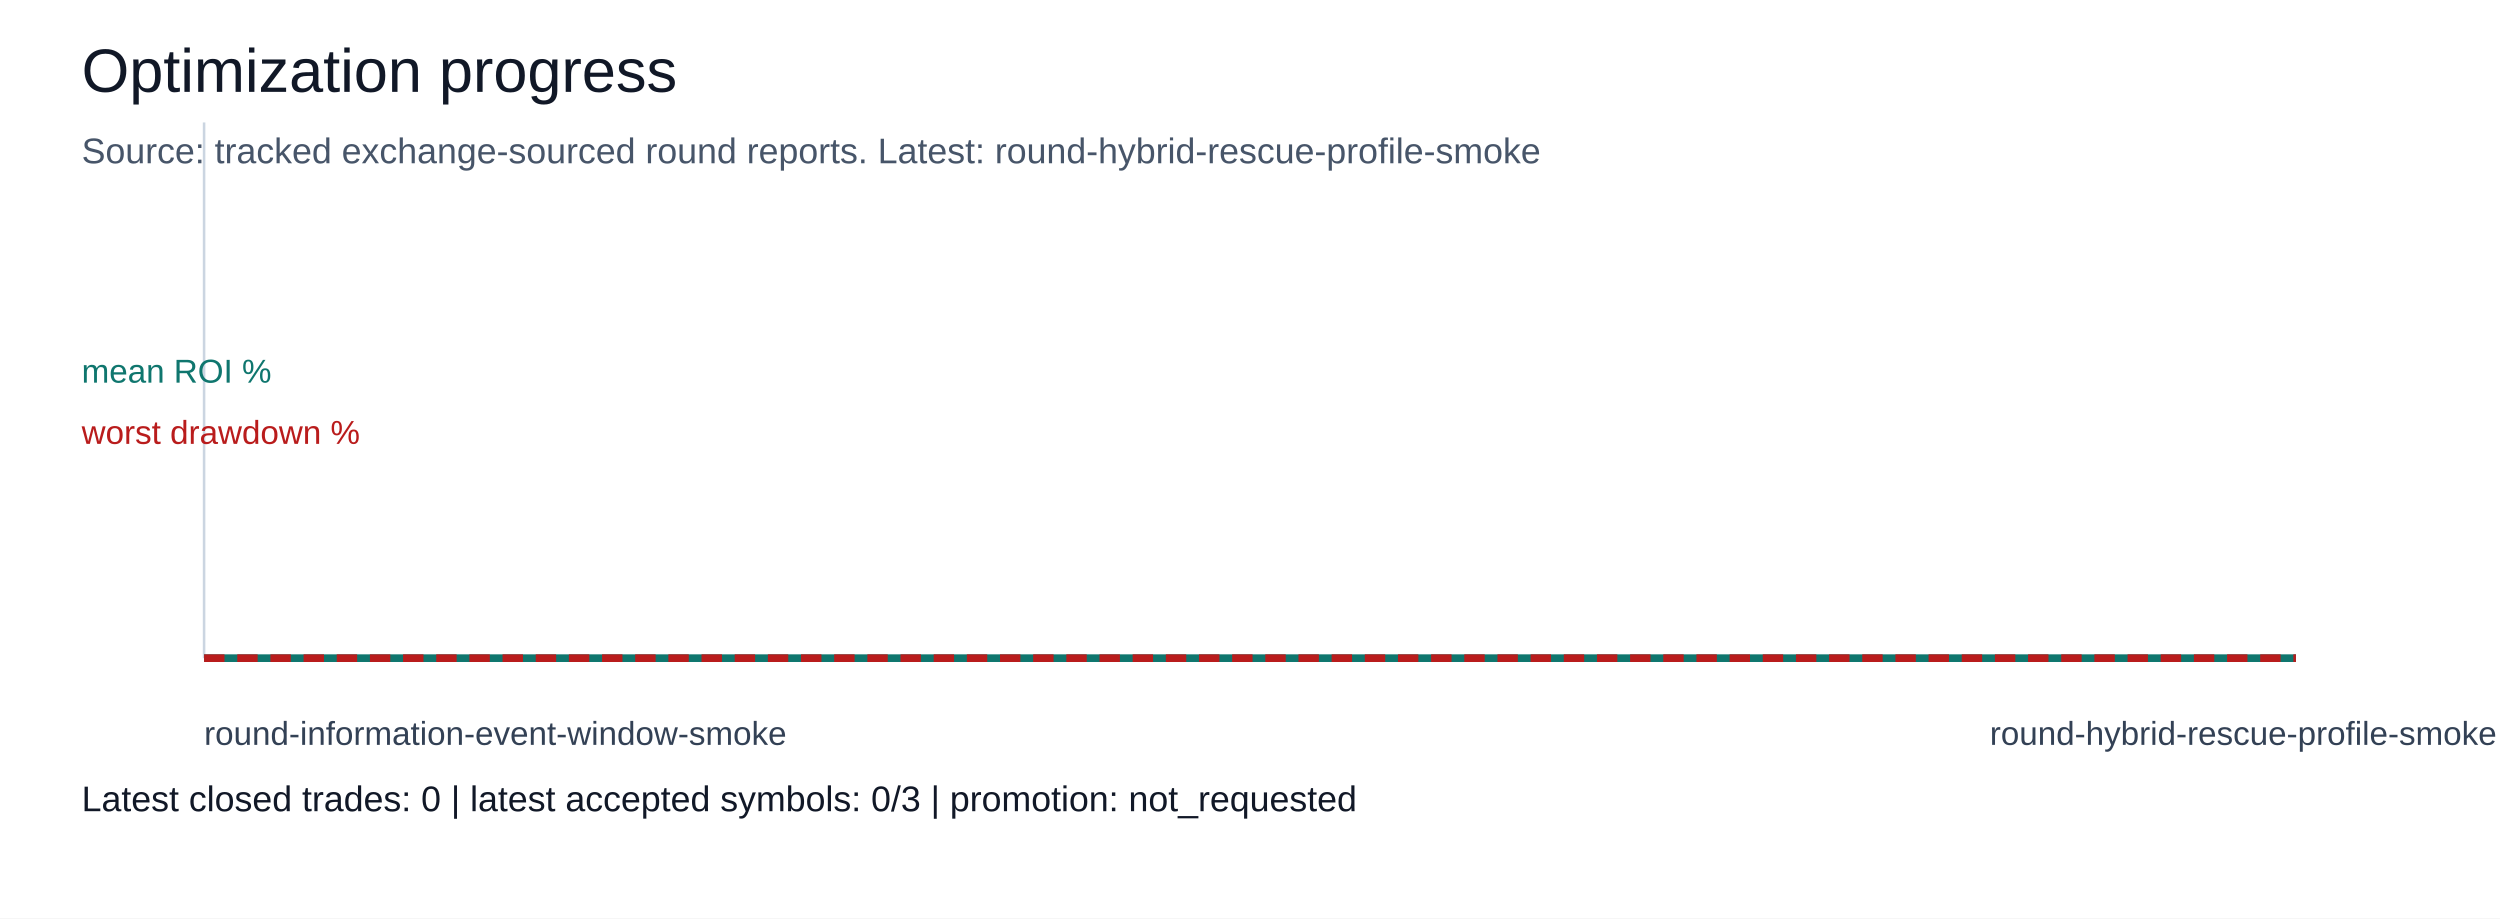
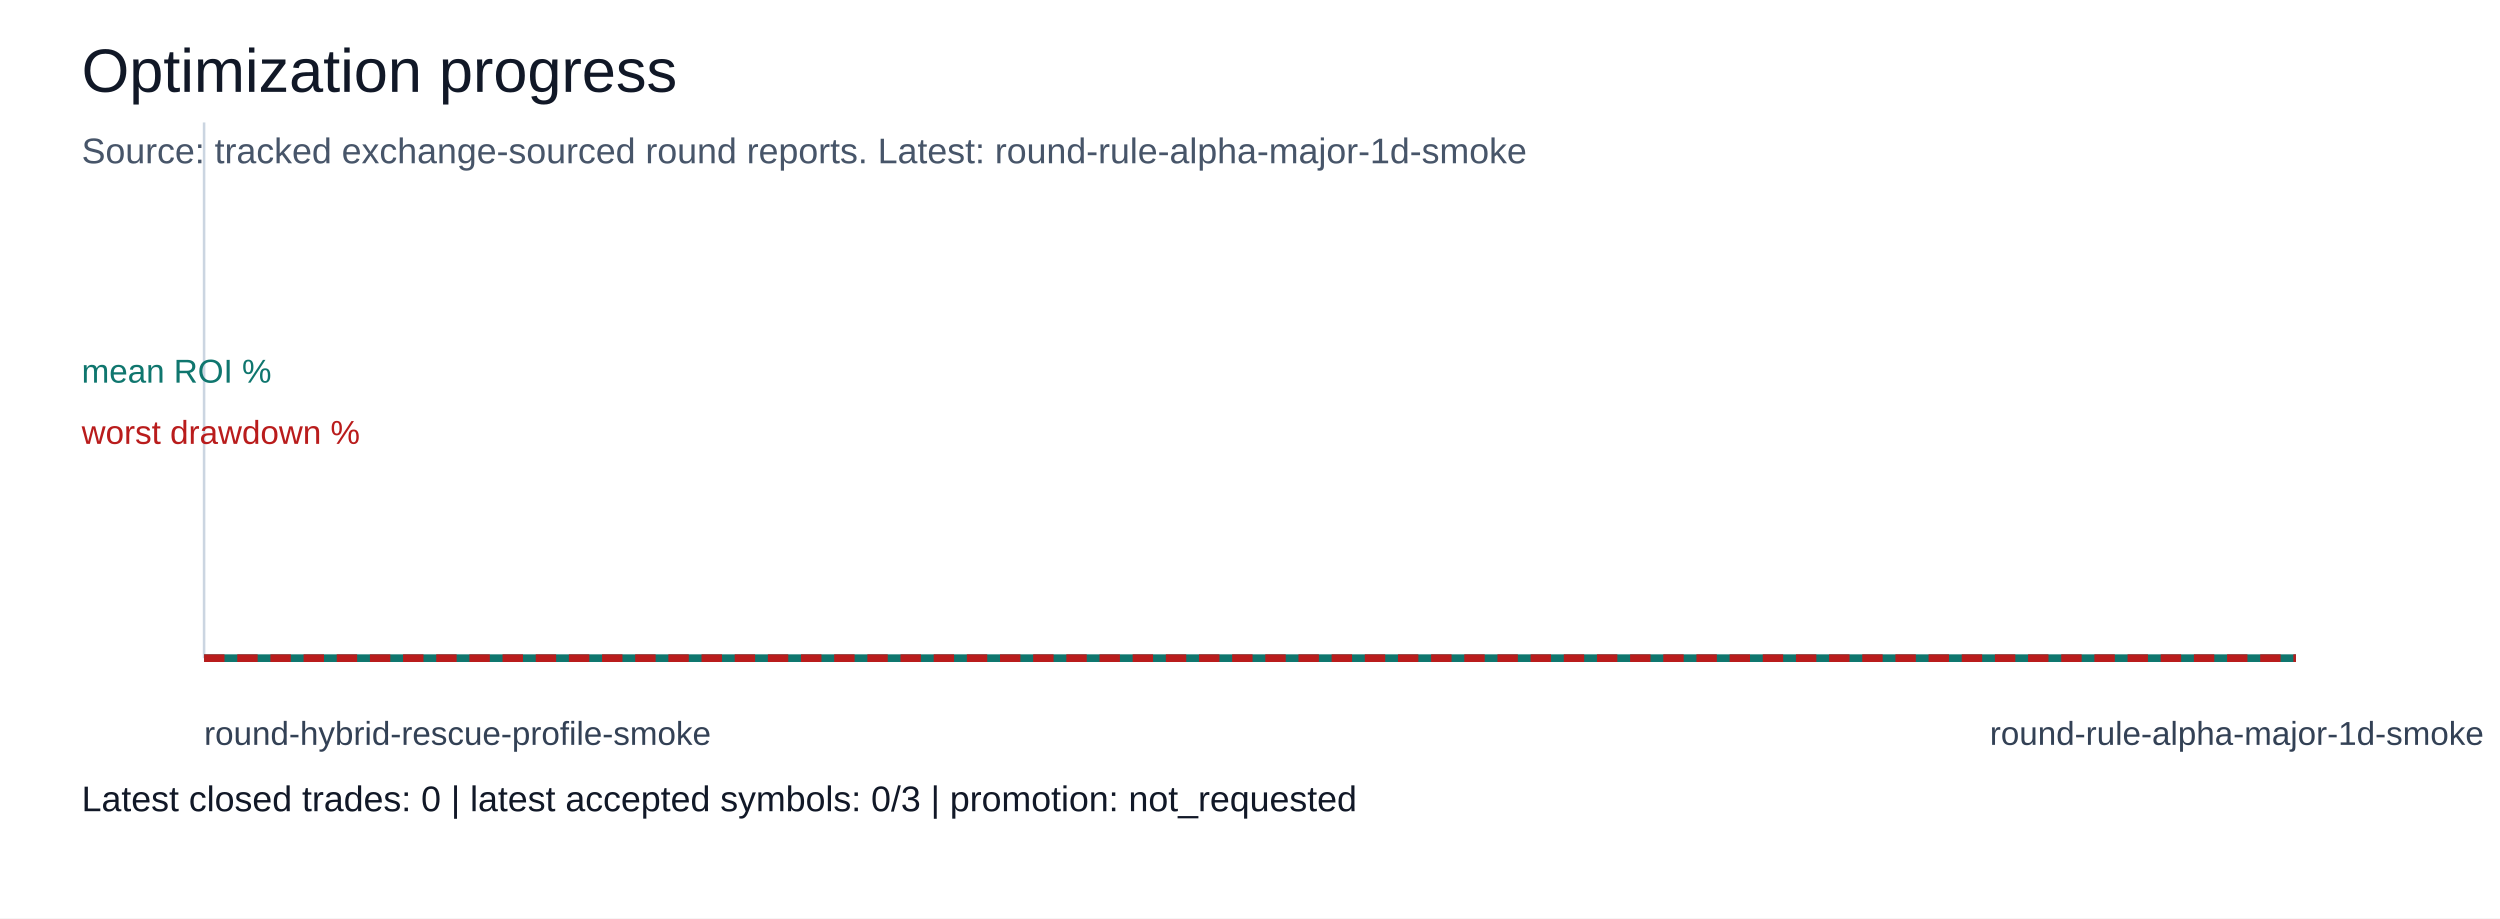
<svg xmlns="http://www.w3.org/2000/svg" width="980" height="360" viewBox="0 0 980 360">
  <rect width="980" height="360" fill="#ffffff" />
  <text x="32" y="36" font-family="Segoe UI, Arial, sans-serif" font-size="24" fill="#111827">Optimization progress</text>
-   <text x="32" y="64" font-family="Segoe UI, Arial, sans-serif" font-size="14" fill="#475569">Source: tracked exchange-sourced round reports. Latest: round-hybrid-rescue-profile-smoke</text>
+   <text x="32" y="64" font-family="Segoe UI, Arial, sans-serif" font-size="14" fill="#475569">Source: tracked exchange-sourced round reports. Latest: round-rule-alpha-major-1d-smoke</text>
  <line x1="80" y1="48" x2="80" y2="258" stroke="#cbd5e1" />
  <line x1="80" y1="258" x2="900" y2="258" stroke="#cbd5e1" />
-   <polyline points="80.00,258.00 353.33,258.00 626.67,258.00 900.00,258.00" fill="none" stroke="#0f766e" stroke-width="3" />
-   <polyline points="80.00,258.00 353.33,258.00 626.67,258.00 900.00,258.00" fill="none" stroke="#b91c1c" stroke-width="3" stroke-dasharray="8 5" />
+   <polyline points="80.00,258.00 285.00,258.00 490.00,258.00 695.00,258.00 900.00,258.00" fill="none" stroke="#0f766e" stroke-width="3" />
+   <polyline points="80.00,258.00 285.00,258.00 490.00,258.00 695.00,258.00 900.00,258.00" fill="none" stroke="#b91c1c" stroke-width="3" stroke-dasharray="8 5" />
  <text x="32" y="150" font-family="Segoe UI, Arial, sans-serif" font-size="13" fill="#0f766e">mean ROI %</text>
  <text x="32" y="174" font-family="Segoe UI, Arial, sans-serif" font-size="13" fill="#b91c1c">worst drawdown %</text>
-   <text x="80" y="292" font-family="Segoe UI, Arial, sans-serif" font-size="13" fill="#334155">round-information-event-window-smoke</text>
-   <text x="780" y="292" font-family="Segoe UI, Arial, sans-serif" font-size="13" fill="#334155">round-hybrid-rescue-profile-smoke</text>
+   <text x="80" y="292" font-family="Segoe UI, Arial, sans-serif" font-size="13" fill="#334155">round-hybrid-rescue-profile-smoke</text>
+   <text x="780" y="292" font-family="Segoe UI, Arial, sans-serif" font-size="13" fill="#334155">round-rule-alpha-major-1d-smoke</text>
  <text x="32" y="318" font-family="Segoe UI, Arial, sans-serif" font-size="14" fill="#111827">Latest closed trades: 0 | latest accepted symbols: 0/3 | promotion: not_requested</text>
</svg>
